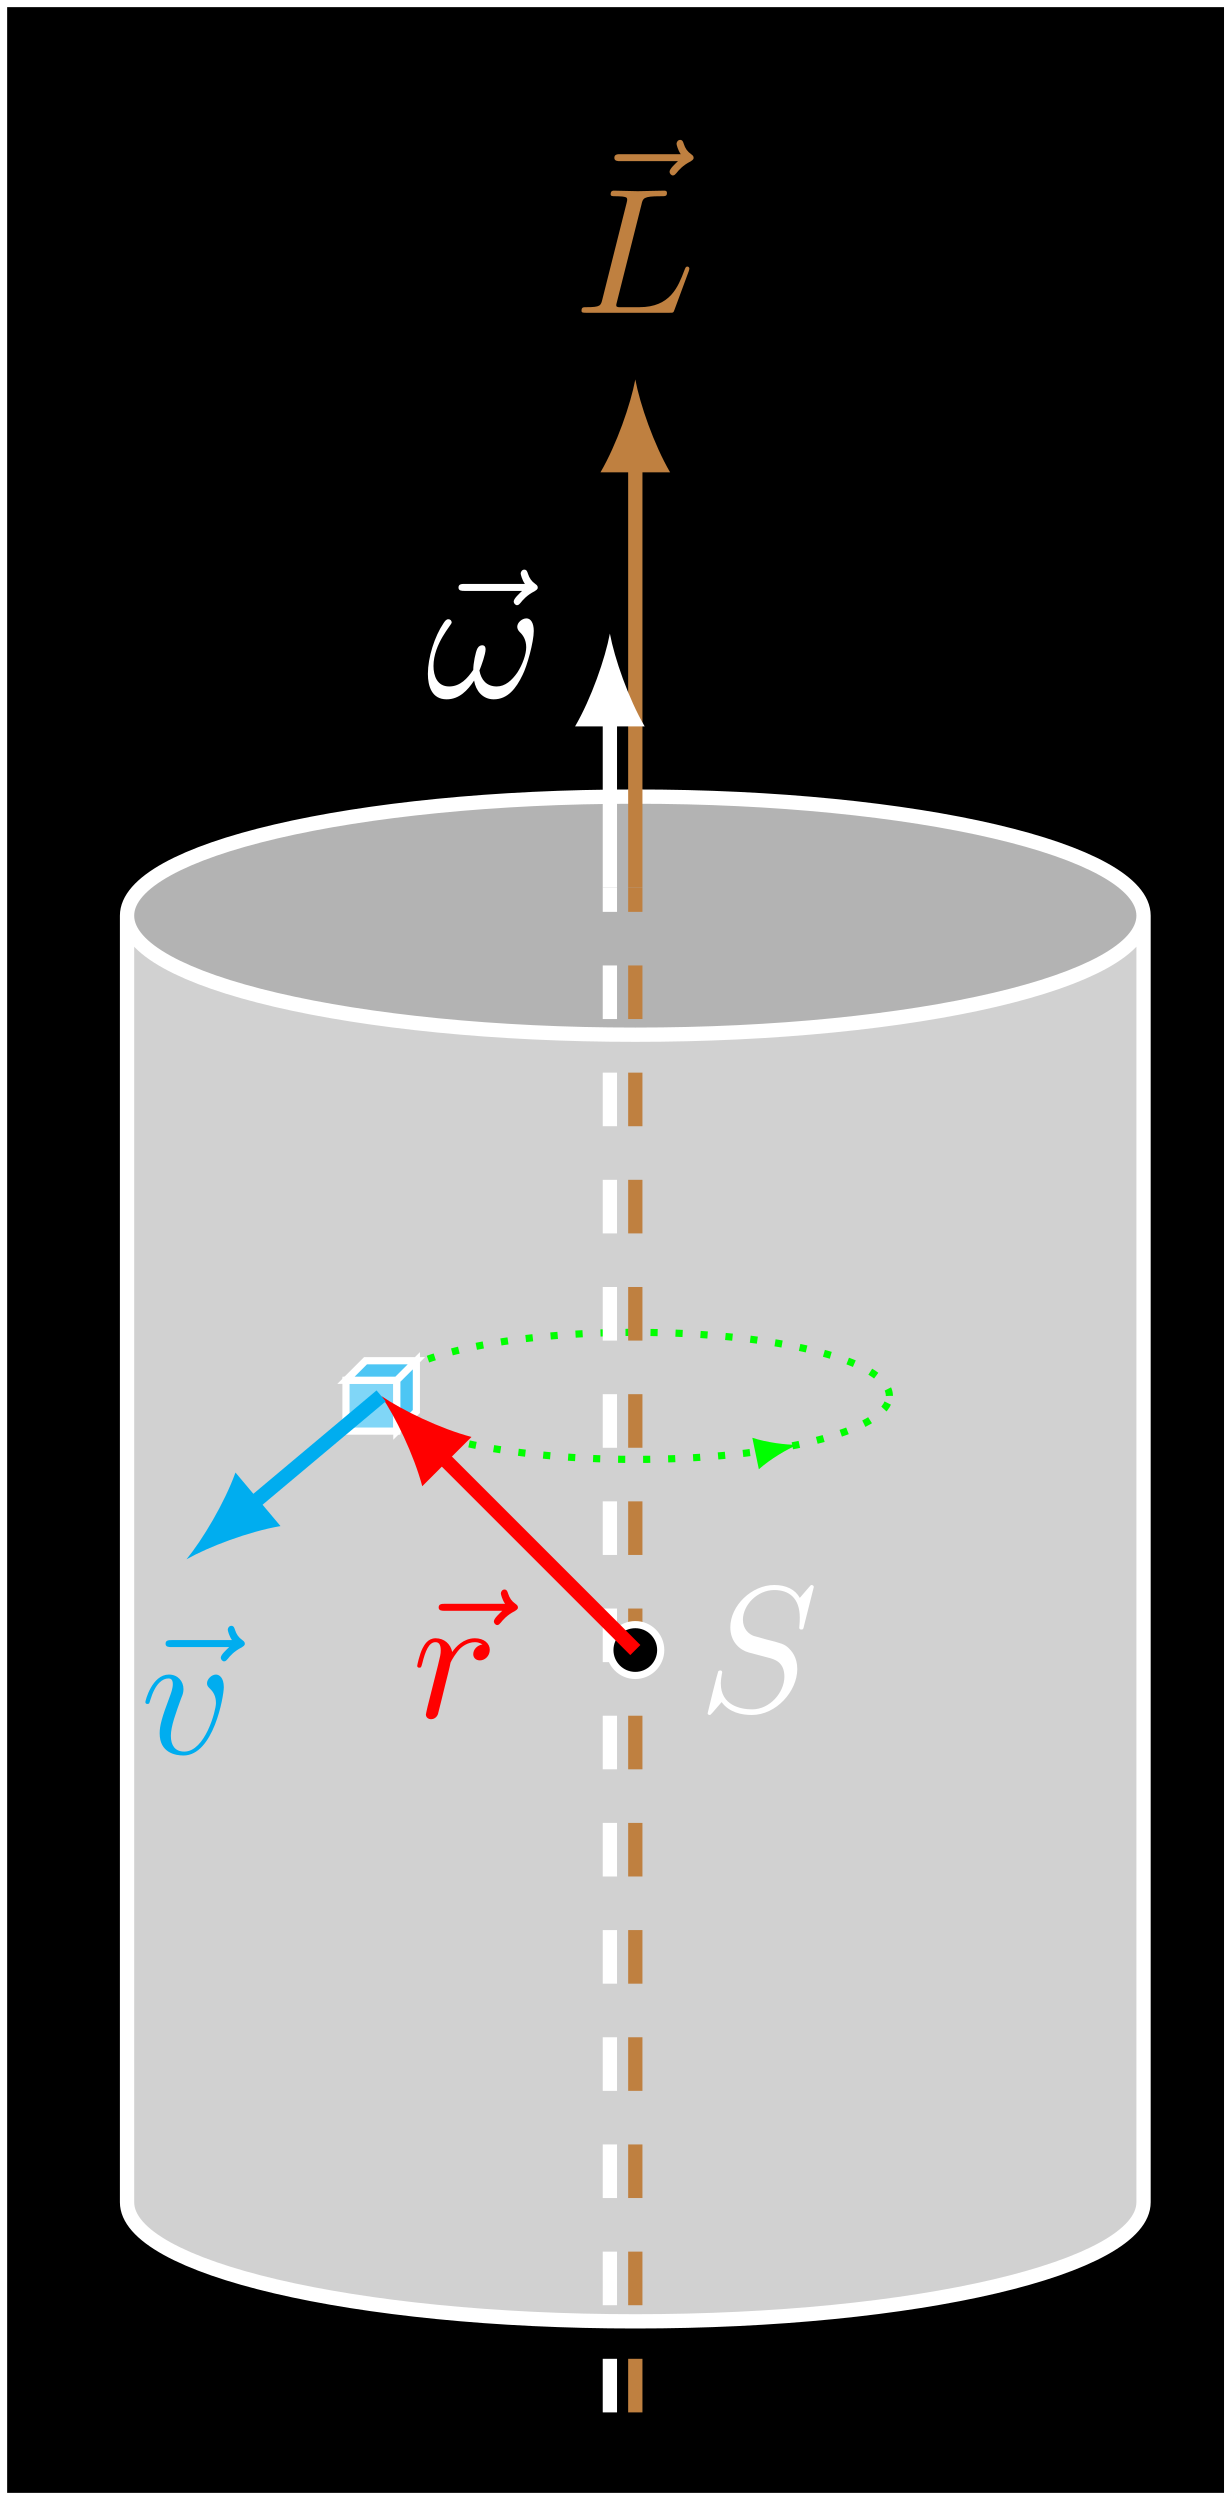
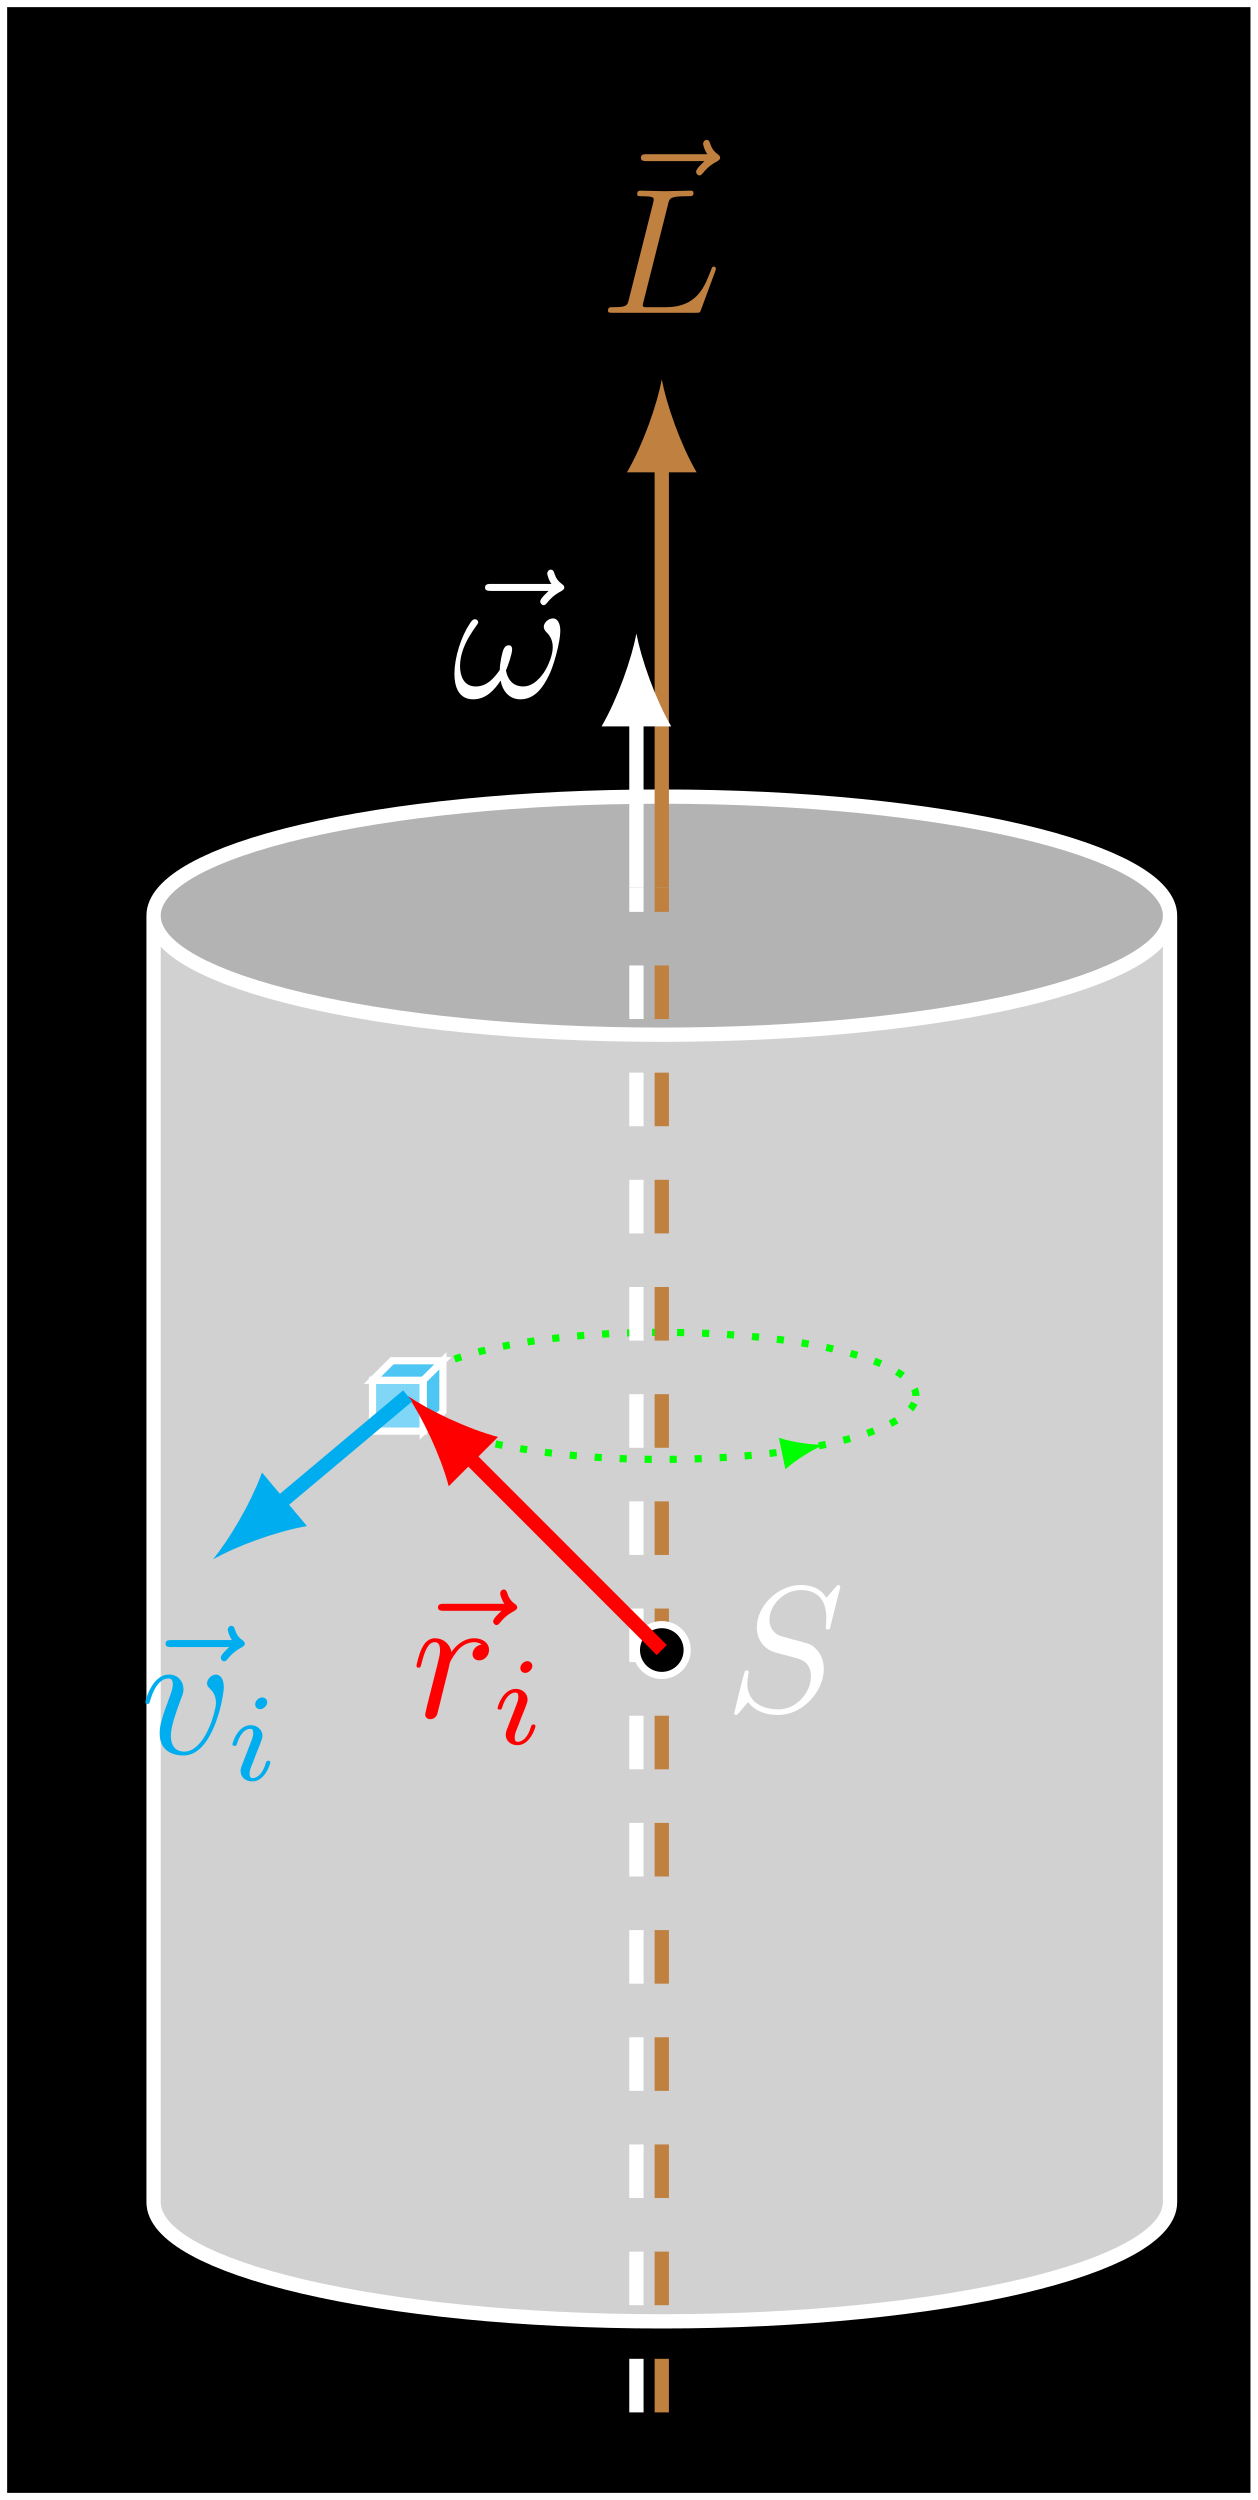
- <svg xmlns="http://www.w3.org/2000/svg" xmlns:xlink="http://www.w3.org/1999/xlink" width="68.666pt" height="139.437pt" viewBox="0 0 68.666 139.437" version="1.1">
+ <svg xmlns="http://www.w3.org/2000/svg" xmlns:xlink="http://www.w3.org/1999/xlink" width="70.146pt" height="139.437pt" viewBox="0 0 70.146 139.437" version="1.1">
  <defs>
    <g>
      <symbol overflow="visible" id="glyph0-0">
        <path style="stroke:none;" d="" />
      </symbol>
      <symbol overflow="visible" id="glyph0-1">
        <path style="stroke:none;" d="M 5.359 -5.938 C 5.219 -5.797 4.891 -5.516 4.891 -5.344 C 4.891 -5.25 4.984 -5.141 5.078 -5.141 C 5.172 -5.141 5.219 -5.219 5.281 -5.281 C 5.391 -5.422 5.625 -5.703 6.062 -5.922 C 6.125 -5.969 6.234 -6.016 6.234 -6.125 C 6.234 -6.234 6.156 -6.281 6.094 -6.328 C 5.875 -6.484 5.766 -6.656 5.688 -6.891 C 5.656 -6.984 5.625 -7.125 5.484 -7.125 C 5.344 -7.125 5.281 -6.984 5.281 -6.906 C 5.281 -6.859 5.359 -6.547 5.516 -6.328 L 2.156 -6.328 C 2 -6.328 1.812 -6.328 1.812 -6.125 C 1.812 -5.938 2 -5.938 2.156 -5.938 Z M 5.359 -5.938 " />
      </symbol>
      <symbol overflow="visible" id="glyph0-2">
        <path style="stroke:none;" d="M 3.734 -6.031 C 3.812 -6.391 3.844 -6.5 4.781 -6.5 C 5.078 -6.5 5.156 -6.5 5.156 -6.688 C 5.156 -6.812 5.047 -6.812 5 -6.812 C 4.672 -6.812 3.859 -6.781 3.531 -6.781 C 3.234 -6.781 2.5 -6.812 2.203 -6.812 C 2.141 -6.812 2.016 -6.812 2.016 -6.609 C 2.016 -6.5 2.109 -6.5 2.297 -6.5 C 2.312 -6.5 2.5 -6.5 2.672 -6.484 C 2.844 -6.453 2.938 -6.453 2.938 -6.312 C 2.938 -6.281 2.938 -6.25 2.906 -6.125 L 1.562 -0.781 C 1.469 -0.391 1.453 -0.312 0.656 -0.312 C 0.484 -0.312 0.391 -0.312 0.391 -0.109 C 0.391 0 0.484 0 0.656 0 L 5.281 0 C 5.516 0 5.516 0 5.578 -0.172 L 6.375 -2.328 C 6.406 -2.438 6.406 -2.453 6.406 -2.469 C 6.406 -2.5 6.375 -2.578 6.297 -2.578 C 6.203 -2.578 6.188 -2.516 6.125 -2.359 C 5.781 -1.453 5.344 -0.312 3.625 -0.312 L 2.688 -0.312 C 2.547 -0.312 2.516 -0.312 2.469 -0.312 C 2.359 -0.328 2.328 -0.344 2.328 -0.422 C 2.328 -0.453 2.328 -0.469 2.375 -0.641 Z M 3.734 -6.031 " />
      </symbol>
      <symbol overflow="visible" id="glyph0-3">
        <path style="stroke:none;" d="M 6.031 -3.703 C 6.031 -4.156 5.859 -4.406 5.625 -4.406 C 5.375 -4.406 5.109 -4.172 5.109 -3.938 C 5.109 -3.844 5.156 -3.734 5.25 -3.641 C 5.422 -3.484 5.609 -3.219 5.609 -2.797 C 5.609 -2.406 5.406 -1.828 5.109 -1.375 C 4.812 -0.953 4.438 -0.609 3.969 -0.609 C 3.406 -0.609 3.094 -0.969 3 -1.5 C 3.109 -1.766 3.344 -2.406 3.344 -2.688 C 3.344 -2.797 3.297 -2.906 3.156 -2.906 C 3.078 -2.906 2.969 -2.875 2.891 -2.734 C 2.781 -2.531 2.656 -1.891 2.656 -1.531 C 2.328 -1.062 1.938 -0.609 1.312 -0.609 C 0.641 -0.609 0.438 -1.203 0.438 -1.75 C 0.438 -3 1.453 -4.047 1.453 -4.172 C 1.453 -4.281 1.375 -4.359 1.266 -4.359 C 1.141 -4.359 1.062 -4.234 1 -4.141 C 0.5 -3.406 0.125 -2.219 0.125 -1.312 C 0.125 -0.625 0.344 0.109 1.172 0.109 C 1.875 0.109 2.344 -0.391 2.703 -0.938 C 2.797 -0.359 3.188 0.109 3.797 0.109 C 4.578 0.109 5.047 -0.5 5.406 -1.25 C 5.656 -1.734 6.031 -3.094 6.031 -3.703 Z M 6.031 -3.703 " />
      </symbol>
      <symbol overflow="visible" id="glyph0-4">
        <path style="stroke:none;" d="M 6.438 -6.922 C 6.438 -6.953 6.406 -7.031 6.312 -7.031 C 6.266 -7.031 6.266 -7.016 6.141 -6.875 L 5.656 -6.312 C 5.406 -6.781 4.891 -7.031 4.234 -7.031 C 2.969 -7.031 1.781 -5.875 1.781 -4.672 C 1.781 -3.875 2.297 -3.406 2.812 -3.266 L 3.875 -2.984 C 4.25 -2.891 4.797 -2.734 4.797 -1.922 C 4.797 -1.031 3.984 -0.094 3 -0.094 C 2.359 -0.094 1.25 -0.312 1.25 -1.547 C 1.25 -1.781 1.312 -2.031 1.312 -2.078 C 1.328 -2.125 1.328 -2.141 1.328 -2.156 C 1.328 -2.25 1.266 -2.266 1.219 -2.266 C 1.172 -2.266 1.141 -2.25 1.109 -2.219 C 1.078 -2.188 0.516 0.094 0.516 0.125 C 0.516 0.172 0.562 0.219 0.625 0.219 C 0.672 0.219 0.688 0.203 0.812 0.062 L 1.297 -0.5 C 1.719 0.078 2.406 0.219 2.984 0.219 C 4.344 0.219 5.516 -1.109 5.516 -2.344 C 5.516 -3.031 5.172 -3.375 5.031 -3.516 C 4.797 -3.734 4.641 -3.781 3.766 -4 C 3.531 -4.062 3.188 -4.172 3.094 -4.188 C 2.828 -4.281 2.484 -4.562 2.484 -5.094 C 2.484 -5.906 3.281 -6.75 4.234 -6.75 C 5.047 -6.75 5.656 -6.312 5.656 -5.203 C 5.656 -4.891 5.625 -4.703 5.625 -4.641 C 5.625 -4.641 5.625 -4.547 5.734 -4.547 C 5.844 -4.547 5.859 -4.578 5.891 -4.75 Z M 6.438 -6.922 " />
      </symbol>
      <symbol overflow="visible" id="glyph0-5">
        <path style="stroke:none;" d="M 0.875 -0.594 C 0.844 -0.438 0.781 -0.203 0.781 -0.156 C 0.781 0.016 0.922 0.109 1.078 0.109 C 1.203 0.109 1.375 0.031 1.453 -0.172 C 1.469 -0.203 1.797 -1.562 1.844 -1.75 C 1.922 -2.078 2.109 -2.766 2.156 -3.047 C 2.203 -3.172 2.484 -3.641 2.719 -3.859 C 2.797 -3.922 3.094 -4.188 3.516 -4.188 C 3.781 -4.188 3.922 -4.062 3.938 -4.062 C 3.641 -4.016 3.422 -3.781 3.422 -3.516 C 3.422 -3.359 3.531 -3.172 3.797 -3.172 C 4.062 -3.172 4.344 -3.406 4.344 -3.766 C 4.344 -4.109 4.031 -4.406 3.516 -4.406 C 2.875 -4.406 2.438 -3.922 2.25 -3.641 C 2.156 -4.094 1.797 -4.406 1.328 -4.406 C 0.875 -4.406 0.688 -4.016 0.594 -3.844 C 0.422 -3.5 0.297 -2.906 0.297 -2.875 C 0.297 -2.766 0.391 -2.766 0.406 -2.766 C 0.516 -2.766 0.516 -2.781 0.578 -3 C 0.75 -3.703 0.953 -4.188 1.312 -4.188 C 1.469 -4.188 1.609 -4.109 1.609 -3.734 C 1.609 -3.516 1.578 -3.406 1.453 -2.891 Z M 0.875 -0.594 " />
      </symbol>
      <symbol overflow="visible" id="glyph0-6">
        <path style="stroke:none;" d="M 4.672 -3.703 C 4.672 -4.25 4.406 -4.406 4.234 -4.406 C 3.984 -4.406 3.734 -4.141 3.734 -3.922 C 3.734 -3.797 3.781 -3.734 3.891 -3.625 C 4.109 -3.422 4.234 -3.172 4.234 -2.812 C 4.234 -2.391 3.625 -0.109 2.469 -0.109 C 1.953 -0.109 1.719 -0.453 1.719 -0.984 C 1.719 -1.531 2 -2.266 2.297 -3.094 C 2.375 -3.266 2.422 -3.406 2.422 -3.594 C 2.422 -4.031 2.109 -4.406 1.609 -4.406 C 0.672 -4.406 0.297 -2.953 0.297 -2.875 C 0.297 -2.766 0.391 -2.766 0.406 -2.766 C 0.516 -2.766 0.516 -2.797 0.562 -2.953 C 0.859 -3.953 1.281 -4.188 1.578 -4.188 C 1.656 -4.188 1.828 -4.188 1.828 -3.875 C 1.828 -3.625 1.719 -3.344 1.656 -3.172 C 1.219 -2.016 1.094 -1.562 1.094 -1.125 C 1.094 -0.047 1.969 0.109 2.422 0.109 C 4.094 0.109 4.672 -3.188 4.672 -3.703 Z M 4.672 -3.703 " />
      </symbol>
+       <symbol overflow="visible" id="glyph1-0">
+         <path style="stroke:none;" d="" />
+       </symbol>
+       <symbol overflow="visible" id="glyph1-1">
+         <path style="stroke:none;" d="M 2.266 -4.359 C 2.266 -4.469 2.172 -4.625 1.984 -4.625 C 1.797 -4.625 1.594 -4.438 1.594 -4.234 C 1.594 -4.125 1.672 -3.969 1.875 -3.969 C 2.062 -3.969 2.266 -4.172 2.266 -4.359 Z M 0.844 -0.812 C 0.812 -0.719 0.781 -0.641 0.781 -0.516 C 0.781 -0.188 1.047 0.062 1.438 0.062 C 2.125 0.062 2.438 -0.891 2.438 -1 C 2.438 -1.094 2.344 -1.094 2.328 -1.094 C 2.234 -1.094 2.219 -1.047 2.188 -0.969 C 2.031 -0.406 1.734 -0.125 1.453 -0.125 C 1.312 -0.125 1.281 -0.219 1.281 -0.375 C 1.281 -0.531 1.328 -0.656 1.391 -0.812 C 1.469 -1 1.547 -1.188 1.609 -1.375 C 1.672 -1.547 1.938 -2.172 1.953 -2.266 C 1.984 -2.328 2 -2.406 2 -2.484 C 2 -2.812 1.719 -3.078 1.344 -3.078 C 0.641 -3.078 0.328 -2.125 0.328 -2 C 0.328 -1.922 0.422 -1.922 0.453 -1.922 C 0.547 -1.922 0.547 -1.953 0.578 -2.031 C 0.75 -2.625 1.062 -2.875 1.312 -2.875 C 1.422 -2.875 1.484 -2.828 1.484 -2.641 C 1.484 -2.469 1.453 -2.375 1.281 -1.938 Z M 0.844 -0.812 " />
+       </symbol>
    </g>
    <clipPath id="clip1">
-       <path d="M 0 0 L 68.664 0 L 68.664 139.438 L 0 139.438 Z M 0 0 " />
+       <path d="M 0 0 L 70 0 L 70 139.438 L 0 139.438 Z M 0 0 " />
    </clipPath>
    <clipPath id="clip2">
-       <path d="M 0 33 L 68.664 33 L 68.664 139.438 L 0 139.438 Z M 0 33 " />
+       <path d="M 0 0 L 70.145 0 L 70.145 139.438 L 0 139.438 Z M 0 0 " />
+     </clipPath>
+     <clipPath id="clip3">
+       <path d="M 0 0 L 70 0 L 70 139.438 L 0 139.438 Z M 0 0 " />
+     </clipPath>
+     <clipPath id="clip4">
+       <path d="M 0 0 L 70.145 0 L 70.145 139.438 L 0 139.438 Z M 0 0 " />
+     </clipPath>
+     <clipPath id="clip5">
+       <path d="M 0 33 L 70.145 33 L 70.145 139.438 L 0 139.438 Z M 0 33 " />
    </clipPath>
  </defs>
  <g id="surface1">
    <g clip-path="url(#clip1)" clip-rule="nonzero">
-       <path style="fill-rule:nonzero;fill:rgb(0%,0%,0%);fill-opacity:1;stroke-width:0.399;stroke-linecap:butt;stroke-linejoin:miter;stroke:rgb(100%,100%,100%);stroke-opacity:1;stroke-miterlimit:10;" d="M -35.234 -47.208 L -35.234 91.831 L 33.036 91.831 L 33.036 -47.208 Z M -35.234 -47.208 " transform="matrix(1,0,0,-1,35.433,92.03)" />
-       <path style="fill-rule:nonzero;fill:rgb(0%,0%,0%);fill-opacity:1;stroke-width:0.399;stroke-linecap:butt;stroke-linejoin:miter;stroke:rgb(100%,100%,100%);stroke-opacity:1;stroke-miterlimit:10;" d="M -35.234 -47.208 L -35.234 91.831 L 33.036 91.831 L 33.036 -47.208 Z M -35.234 -47.208 " transform="matrix(1,0,0,-1,35.433,92.03)" />
+       <path style=" stroke:none;fill-rule:nonzero;fill:rgb(0%,0%,0%);fill-opacity:1;" d="M 0.199 139.238 L 0.199 0.199 L 69.945 0.199 L 69.945 139.238 Z M 0.199 139.238 " />
    </g>
-     <path style=" stroke:none;fill-rule:nonzero;fill:rgb(81.998%,81.998%,81.998%);fill-opacity:1;" d="M 7.086 122.828 C 7.086 126.496 19.777 129.473 35.434 129.473 C 51.09 129.473 63.781 126.496 63.781 122.828 L 63.781 51.07 C 63.781 54.738 51.09 57.711 35.434 57.711 C 19.777 57.711 7.086 54.738 7.086 51.07 Z M 7.086 122.828 " />
-     <path style=" stroke:none;fill-rule:nonzero;fill:rgb(70%,70%,70%);fill-opacity:1;" d="M 7.086 51.07 C 7.086 47.402 19.777 44.43 35.434 44.43 C 51.09 44.43 63.781 47.402 63.781 51.07 C 63.781 54.738 51.09 57.711 35.434 57.711 C 19.777 57.711 7.086 54.738 7.086 51.07 Z M 7.086 51.07 " />
    <g clip-path="url(#clip2)" clip-rule="nonzero">
-       <path style="fill:none;stroke-width:0.797;stroke-linecap:butt;stroke-linejoin:miter;stroke:rgb(100%,100%,100%);stroke-opacity:1;stroke-miterlimit:10;" d="M -28.347 -30.798 C -28.347 -34.466 -15.656 -37.443 0.001 -37.443 C 15.657 -37.443 28.348 -34.466 28.348 -30.798 L 28.348 40.96 C 28.348 44.628 15.657 47.6 0.001 47.6 C -15.656 47.6 -28.347 44.628 -28.347 40.96 Z M -28.347 40.96 C -28.347 37.292 -15.656 34.319 0.001 34.319 C 15.657 34.319 28.348 37.292 28.348 40.96 " transform="matrix(1,0,0,-1,35.433,92.03)" />
+       <path style="fill:none;stroke-width:0.399;stroke-linecap:butt;stroke-linejoin:miter;stroke:rgb(100%,100%,100%);stroke-opacity:1;stroke-miterlimit:10;" d="M -36.713 -47.208 L -36.713 91.831 L 33.033 91.831 L 33.033 -47.208 Z M -36.713 -47.208 " transform="matrix(1,0,0,-1,36.912,92.03)" />
    </g>
-     <path style="fill:none;stroke-width:0.399;stroke-linecap:butt;stroke-linejoin:miter;stroke:rgb(0%,100%,0%);stroke-opacity:1;stroke-dasharray:0.399,0.996;stroke-miterlimit:10;" d="M 14.172 14.175 C 14.172 16.132 7.829 17.718 0.001 17.718 C -7.828 17.718 -14.175 16.132 -14.175 14.175 C -14.175 12.217 -7.828 10.632 0.001 10.632 C 7.829 10.632 14.172 12.217 14.172 14.175 Z M 14.172 14.175 " transform="matrix(1,0,0,-1,35.433,92.03)" />
-     <path style=" stroke:none;fill-rule:nonzero;fill:rgb(0%,100%,0%);fill-opacity:1;" d="M 44.488 80.582 C 43.84 80.594 42.75 80.453 41.961 80.191 L 42.324 81.949 C 42.945 81.395 43.887 80.828 44.488 80.582 " />
-     <path style="fill:none;stroke-width:0.797;stroke-linecap:butt;stroke-linejoin:miter;stroke:rgb(75%,50%,25%);stroke-opacity:1;stroke-dasharray:2.989,2.989;stroke-miterlimit:10;" d="M 0.001 -42.521 L 0.001 42.518 " transform="matrix(1,0,0,-1,35.433,92.03)" />
-     <path style="fill:none;stroke-width:0.797;stroke-linecap:butt;stroke-linejoin:miter;stroke:rgb(75%,50%,25%);stroke-opacity:1;stroke-miterlimit:10;" d="M 0.001 42.518 L 0.001 66.206 " transform="matrix(1,0,0,-1,35.433,92.03)" />
-     <path style=" stroke:none;fill-rule:nonzero;fill:rgb(75%,50%,25%);fill-opacity:1;" d="M 35.434 21.164 C 35.176 22.543 34.398 24.789 33.492 26.344 L 37.375 26.344 C 36.469 24.789 35.691 22.543 35.434 21.164 " />
+     <g clip-path="url(#clip3)" clip-rule="nonzero">
+       <path style=" stroke:none;fill-rule:nonzero;fill:rgb(0%,0%,0%);fill-opacity:1;" d="M 0.199 139.238 L 0.199 0.199 L 69.945 0.199 L 69.945 139.238 Z M 0.199 139.238 " />
+     </g>
+     <g clip-path="url(#clip4)" clip-rule="nonzero">
+       <path style="fill:none;stroke-width:0.399;stroke-linecap:butt;stroke-linejoin:miter;stroke:rgb(100%,100%,100%);stroke-opacity:1;stroke-miterlimit:10;" d="M -36.713 -47.208 L -36.713 91.831 L 33.033 91.831 L 33.033 -47.208 Z M -36.713 -47.208 " transform="matrix(1,0,0,-1,36.912,92.03)" />
+     </g>
+     <path style=" stroke:none;fill-rule:nonzero;fill:rgb(81.998%,81.998%,81.998%);fill-opacity:1;" d="M 8.566 122.828 C 8.566 126.496 21.258 129.473 36.91 129.473 C 52.566 129.473 65.258 126.496 65.258 122.828 L 65.258 51.07 C 65.258 54.738 52.566 57.711 36.91 57.711 C 21.258 57.711 8.566 54.738 8.566 51.07 Z M 8.566 122.828 " />
+     <path style=" stroke:none;fill-rule:nonzero;fill:rgb(70%,70%,70%);fill-opacity:1;" d="M 8.566 51.07 C 8.566 47.402 21.258 44.43 36.91 44.43 C 52.566 44.43 65.258 47.402 65.258 51.07 C 65.258 54.738 52.566 57.711 36.91 57.711 C 21.258 57.711 8.566 54.738 8.566 51.07 Z M 8.566 51.07 " />
+     <g clip-path="url(#clip5)" clip-rule="nonzero">
+       <path style="fill:none;stroke-width:0.797;stroke-linecap:butt;stroke-linejoin:miter;stroke:rgb(100%,100%,100%);stroke-opacity:1;stroke-miterlimit:10;" d="M -28.346 -30.798 C -28.346 -34.466 -15.654 -37.443 -0.002 -37.443 C 15.654 -37.443 28.346 -34.466 28.346 -30.798 L 28.346 40.96 C 28.346 44.628 15.654 47.6 -0.002 47.6 C -15.654 47.6 -28.346 44.628 -28.346 40.96 Z M -28.346 40.96 C -28.346 37.292 -15.654 34.319 -0.002 34.319 C 15.654 34.319 28.346 37.292 28.346 40.96 " transform="matrix(1,0,0,-1,36.912,92.03)" />
+     </g>
+     <path style="fill:none;stroke-width:0.399;stroke-linecap:butt;stroke-linejoin:miter;stroke:rgb(0%,100%,0%);stroke-opacity:1;stroke-dasharray:0.399,0.996;stroke-miterlimit:10;" d="M 14.174 14.175 C 14.174 16.132 7.826 17.718 -0.002 17.718 C -7.826 17.718 -14.174 16.132 -14.174 14.175 C -14.174 12.217 -7.826 10.632 -0.002 10.632 C 7.826 10.632 14.174 12.217 14.174 14.175 Z M 14.174 14.175 " transform="matrix(1,0,0,-1,36.912,92.03)" />
+     <path style=" stroke:none;fill-rule:nonzero;fill:rgb(0%,100%,0%);fill-opacity:1;" d="M 45.965 80.582 C 45.316 80.594 44.227 80.453 43.441 80.191 L 43.805 81.949 C 44.422 81.395 45.367 80.828 45.965 80.582 " />
+     <path style="fill:none;stroke-width:0.797;stroke-linecap:butt;stroke-linejoin:miter;stroke:rgb(75%,50%,25%);stroke-opacity:1;stroke-dasharray:2.989,2.989;stroke-miterlimit:10;" d="M -0.002 -42.521 L -0.002 42.518 " transform="matrix(1,0,0,-1,36.912,92.03)" />
+     <path style="fill:none;stroke-width:0.797;stroke-linecap:butt;stroke-linejoin:miter;stroke:rgb(75%,50%,25%);stroke-opacity:1;stroke-miterlimit:10;" d="M -0.002 42.518 L -0.002 66.206 " transform="matrix(1,0,0,-1,36.912,92.03)" />
+     <path style=" stroke:none;fill-rule:nonzero;fill:rgb(75%,50%,25%);fill-opacity:1;" d="M 36.91 21.164 C 36.652 22.543 35.875 24.789 34.969 26.344 L 38.855 26.344 C 37.949 24.789 37.172 22.543 36.91 21.164 " />
    <g style="fill:rgb(75%,50%,25%);fill-opacity:1;">
-       <use xlink:href="#glyph0-1" x="32.453" y="14.927" />
+       <use xlink:href="#glyph0-1" x="33.932" y="14.927" />
    </g>
    <g style="fill:rgb(75%,50%,25%);fill-opacity:1;">
-       <use xlink:href="#glyph0-2" x="32.043" y="17.445" />
+       <use xlink:href="#glyph0-2" x="33.522" y="17.445" />
    </g>
-     <path style="fill:none;stroke-width:0.797;stroke-linecap:butt;stroke-linejoin:miter;stroke:rgb(100%,100%,100%);stroke-opacity:1;stroke-dasharray:2.989,2.989;stroke-miterlimit:10;" d="M -1.417 -42.521 L -1.417 42.518 " transform="matrix(1,0,0,-1,35.433,92.03)" />
-     <path style="fill:none;stroke-width:0.797;stroke-linecap:butt;stroke-linejoin:miter;stroke:rgb(100%,100%,100%);stroke-opacity:1;stroke-miterlimit:10;" d="M -1.417 42.518 L -1.417 52.03 " transform="matrix(1,0,0,-1,35.433,92.03)" />
-     <path style=" stroke:none;fill-rule:nonzero;fill:rgb(100%,100%,100%);fill-opacity:1;" d="M 34.016 35.336 C 33.758 36.719 32.98 38.961 32.074 40.516 L 35.957 40.516 C 35.051 38.961 34.273 36.719 34.016 35.336 " />
+     <path style="fill:none;stroke-width:0.797;stroke-linecap:butt;stroke-linejoin:miter;stroke:rgb(100%,100%,100%);stroke-opacity:1;stroke-dasharray:2.989,2.989;stroke-miterlimit:10;" d="M -1.416 -42.521 L -1.416 42.518 " transform="matrix(1,0,0,-1,36.912,92.03)" />
+     <path style="fill:none;stroke-width:0.797;stroke-linecap:butt;stroke-linejoin:miter;stroke:rgb(100%,100%,100%);stroke-opacity:1;stroke-miterlimit:10;" d="M -1.416 42.518 L -1.416 52.03 " transform="matrix(1,0,0,-1,36.912,92.03)" />
+     <path style=" stroke:none;fill-rule:nonzero;fill:rgb(100%,100%,100%);fill-opacity:1;" d="M 35.496 35.336 C 35.234 36.719 34.457 38.961 33.551 40.516 L 37.438 40.516 C 36.531 38.961 35.754 36.719 35.496 35.336 " />
    <g style="fill:rgb(100%,100%,100%);fill-opacity:1;">
-       <use xlink:href="#glyph0-1" x="23.76" y="38.896" />
+       <use xlink:href="#glyph0-1" x="25.24" y="38.896" />
    </g>
    <g style="fill:rgb(100%,100%,100%);fill-opacity:1;">
-       <use xlink:href="#glyph0-3" x="23.74" y="38.896" />
+       <use xlink:href="#glyph0-3" x="25.22" y="38.896" />
    </g>
-     <path style="fill-rule:nonzero;fill:rgb(0%,0%,0%);fill-opacity:1;stroke-width:0.399;stroke-linecap:butt;stroke-linejoin:miter;stroke:rgb(100%,100%,100%);stroke-opacity:1;stroke-miterlimit:10;" d="M 1.419 -0.001 C 1.419 0.784 0.782 1.417 0.001 1.417 C -0.785 1.417 -1.417 0.784 -1.417 -0.001 C -1.417 -0.782 -0.785 -1.419 0.001 -1.419 C 0.782 -1.419 1.419 -0.782 1.419 -0.001 Z M 1.419 -0.001 " transform="matrix(1,0,0,-1,35.433,92.03)" />
+     <path style="fill-rule:nonzero;fill:rgb(0%,0%,0%);fill-opacity:1;stroke-width:0.399;stroke-linecap:butt;stroke-linejoin:miter;stroke:rgb(100%,100%,100%);stroke-opacity:1;stroke-miterlimit:10;" d="M 1.416 -0.001 C 1.416 0.784 0.783 1.417 -0.002 1.417 C -0.783 1.417 -1.416 0.784 -1.416 -0.001 C -1.416 -0.782 -0.783 -1.419 -0.002 -1.419 C 0.783 -1.419 1.416 -0.782 1.416 -0.001 Z M 1.416 -0.001 " transform="matrix(1,0,0,-1,36.912,92.03)" />
    <g style="fill:rgb(100%,100%,100%);fill-opacity:1;">
-       <use xlink:href="#glyph0-4" x="38.952" y="95.434" />
+       <use xlink:href="#glyph0-4" x="40.432" y="95.434" />
    </g>
-     <path style="fill-rule:nonzero;fill:rgb(50%,83.919%,96.864%);fill-opacity:1;stroke-width:0.399;stroke-linecap:butt;stroke-linejoin:miter;stroke:rgb(100%,100%,100%);stroke-opacity:1;stroke-miterlimit:10;" d="M -13.3 15.046 L -16.136 15.046 L -16.136 12.21 L -13.3 12.21 Z M -13.3 15.046 " transform="matrix(1,0,0,-1,35.433,92.03)" />
-     <path style="fill-rule:nonzero;fill:rgb(30%,77.487%,95.61%);fill-opacity:1;stroke-width:0.399;stroke-linecap:butt;stroke-linejoin:miter;stroke:rgb(100%,100%,100%);stroke-opacity:1;stroke-miterlimit:10;" d="M -13.3 15.046 L -12.21 16.135 L -12.21 13.303 L -13.3 12.21 Z M -13.3 15.046 L -16.136 15.046 L -15.046 16.135 L -12.21 16.135 Z M -13.3 15.046 " transform="matrix(1,0,0,-1,35.433,92.03)" />
-     <path style="fill:none;stroke-width:0.797;stroke-linecap:butt;stroke-linejoin:miter;stroke:rgb(100%,0%,0%);stroke-opacity:1;stroke-miterlimit:10;" d="M 0.001 -0.001 L -10.878 10.878 " transform="matrix(1,0,0,-1,35.433,92.03)" />
-     <path style=" stroke:none;fill-rule:nonzero;fill:rgb(100%,0%,0%);fill-opacity:1;" d="M 21.258 77.855 C 22.055 79.016 23.09 81.152 23.551 82.895 L 26.297 80.145 C 24.555 79.688 22.418 78.648 21.258 77.855 " />
+     <path style="fill-rule:nonzero;fill:rgb(50%,83.919%,96.864%);fill-opacity:1;stroke-width:0.399;stroke-linecap:butt;stroke-linejoin:miter;stroke:rgb(100%,100%,100%);stroke-opacity:1;stroke-miterlimit:10;" d="M -13.303 15.046 L -16.135 15.046 L -16.135 12.21 L -13.303 12.21 Z M -13.303 15.046 " transform="matrix(1,0,0,-1,36.912,92.03)" />
+     <path style="fill-rule:nonzero;fill:rgb(30%,77.487%,95.61%);fill-opacity:1;stroke-width:0.399;stroke-linecap:butt;stroke-linejoin:miter;stroke:rgb(100%,100%,100%);stroke-opacity:1;stroke-miterlimit:10;" d="M -13.303 15.046 L -12.209 16.135 L -12.209 13.303 L -13.303 12.21 Z M -13.303 15.046 L -16.135 15.046 L -15.045 16.135 L -12.209 16.135 Z M -13.303 15.046 " transform="matrix(1,0,0,-1,36.912,92.03)" />
+     <path style="fill:none;stroke-width:0.797;stroke-linecap:butt;stroke-linejoin:miter;stroke:rgb(100%,0%,0%);stroke-opacity:1;stroke-miterlimit:10;" d="M -0.002 -0.001 L -10.877 10.878 " transform="matrix(1,0,0,-1,36.912,92.03)" />
+     <path style=" stroke:none;fill-rule:nonzero;fill:rgb(100%,0%,0%);fill-opacity:1;" d="M 22.738 77.855 C 23.531 79.016 24.57 81.152 25.027 82.895 L 27.777 80.145 C 26.035 79.688 23.898 78.648 22.738 77.855 " />
    <g style="fill:rgb(100%,0%,0%);fill-opacity:1;">
-       <use xlink:href="#glyph0-1" x="22.654" y="95.78" />
+       <use xlink:href="#glyph0-1" x="22.614" y="95.78" />
    </g>
    <g style="fill:rgb(100%,0%,0%);fill-opacity:1;">
-       <use xlink:href="#glyph0-5" x="22.973" y="95.78" />
+       <use xlink:href="#glyph0-5" x="22.933" y="95.78" />
    </g>
-     <path style="fill:none;stroke-width:0.797;stroke-linecap:butt;stroke-linejoin:miter;stroke:rgb(0%,67.839%,93.729%);stroke-opacity:1;stroke-miterlimit:10;" d="M -14.175 14.175 L -21.445 8.073 " transform="matrix(1,0,0,-1,35.433,92.03)" />
-     <path style=" stroke:none;fill-rule:nonzero;fill:rgb(0%,67.839%,93.729%);fill-opacity:1;" d="M 10.402 86.969 C 11.633 86.273 13.863 85.422 15.645 85.117 L 13.133 82.129 C 12.523 83.828 11.297 85.875 10.402 86.969 " />
+     <g style="fill:rgb(100%,0%,0%);fill-opacity:1;">
+       <use xlink:href="#glyph1-1" x="27.426" y="97.275" />
+     </g>
+     <path style="fill:none;stroke-width:0.797;stroke-linecap:butt;stroke-linejoin:miter;stroke:rgb(0%,67.839%,93.729%);stroke-opacity:1;stroke-miterlimit:10;" d="M -14.174 14.175 L -21.443 8.073 " transform="matrix(1,0,0,-1,36.912,92.03)" />
+     <path style=" stroke:none;fill-rule:nonzero;fill:rgb(0%,67.839%,93.729%);fill-opacity:1;" d="M 11.883 86.969 C 13.113 86.273 15.34 85.422 17.121 85.117 L 14.613 82.129 C 14.004 83.828 12.777 85.875 11.883 86.969 " />
    <g style="fill:rgb(0%,67.839%,93.729%);fill-opacity:1;">
      <use xlink:href="#glyph0-1" x="7.422" y="97.804" />
    </g>
    <g style="fill:rgb(0%,67.839%,93.729%);fill-opacity:1;">
      <use xlink:href="#glyph0-6" x="7.811" y="97.804" />
    </g>
+     <g style="fill:rgb(0%,67.839%,93.729%);fill-opacity:1;">
+       <use xlink:href="#glyph1-1" x="12.638" y="99.298" />
+     </g>
  </g>
</svg>
